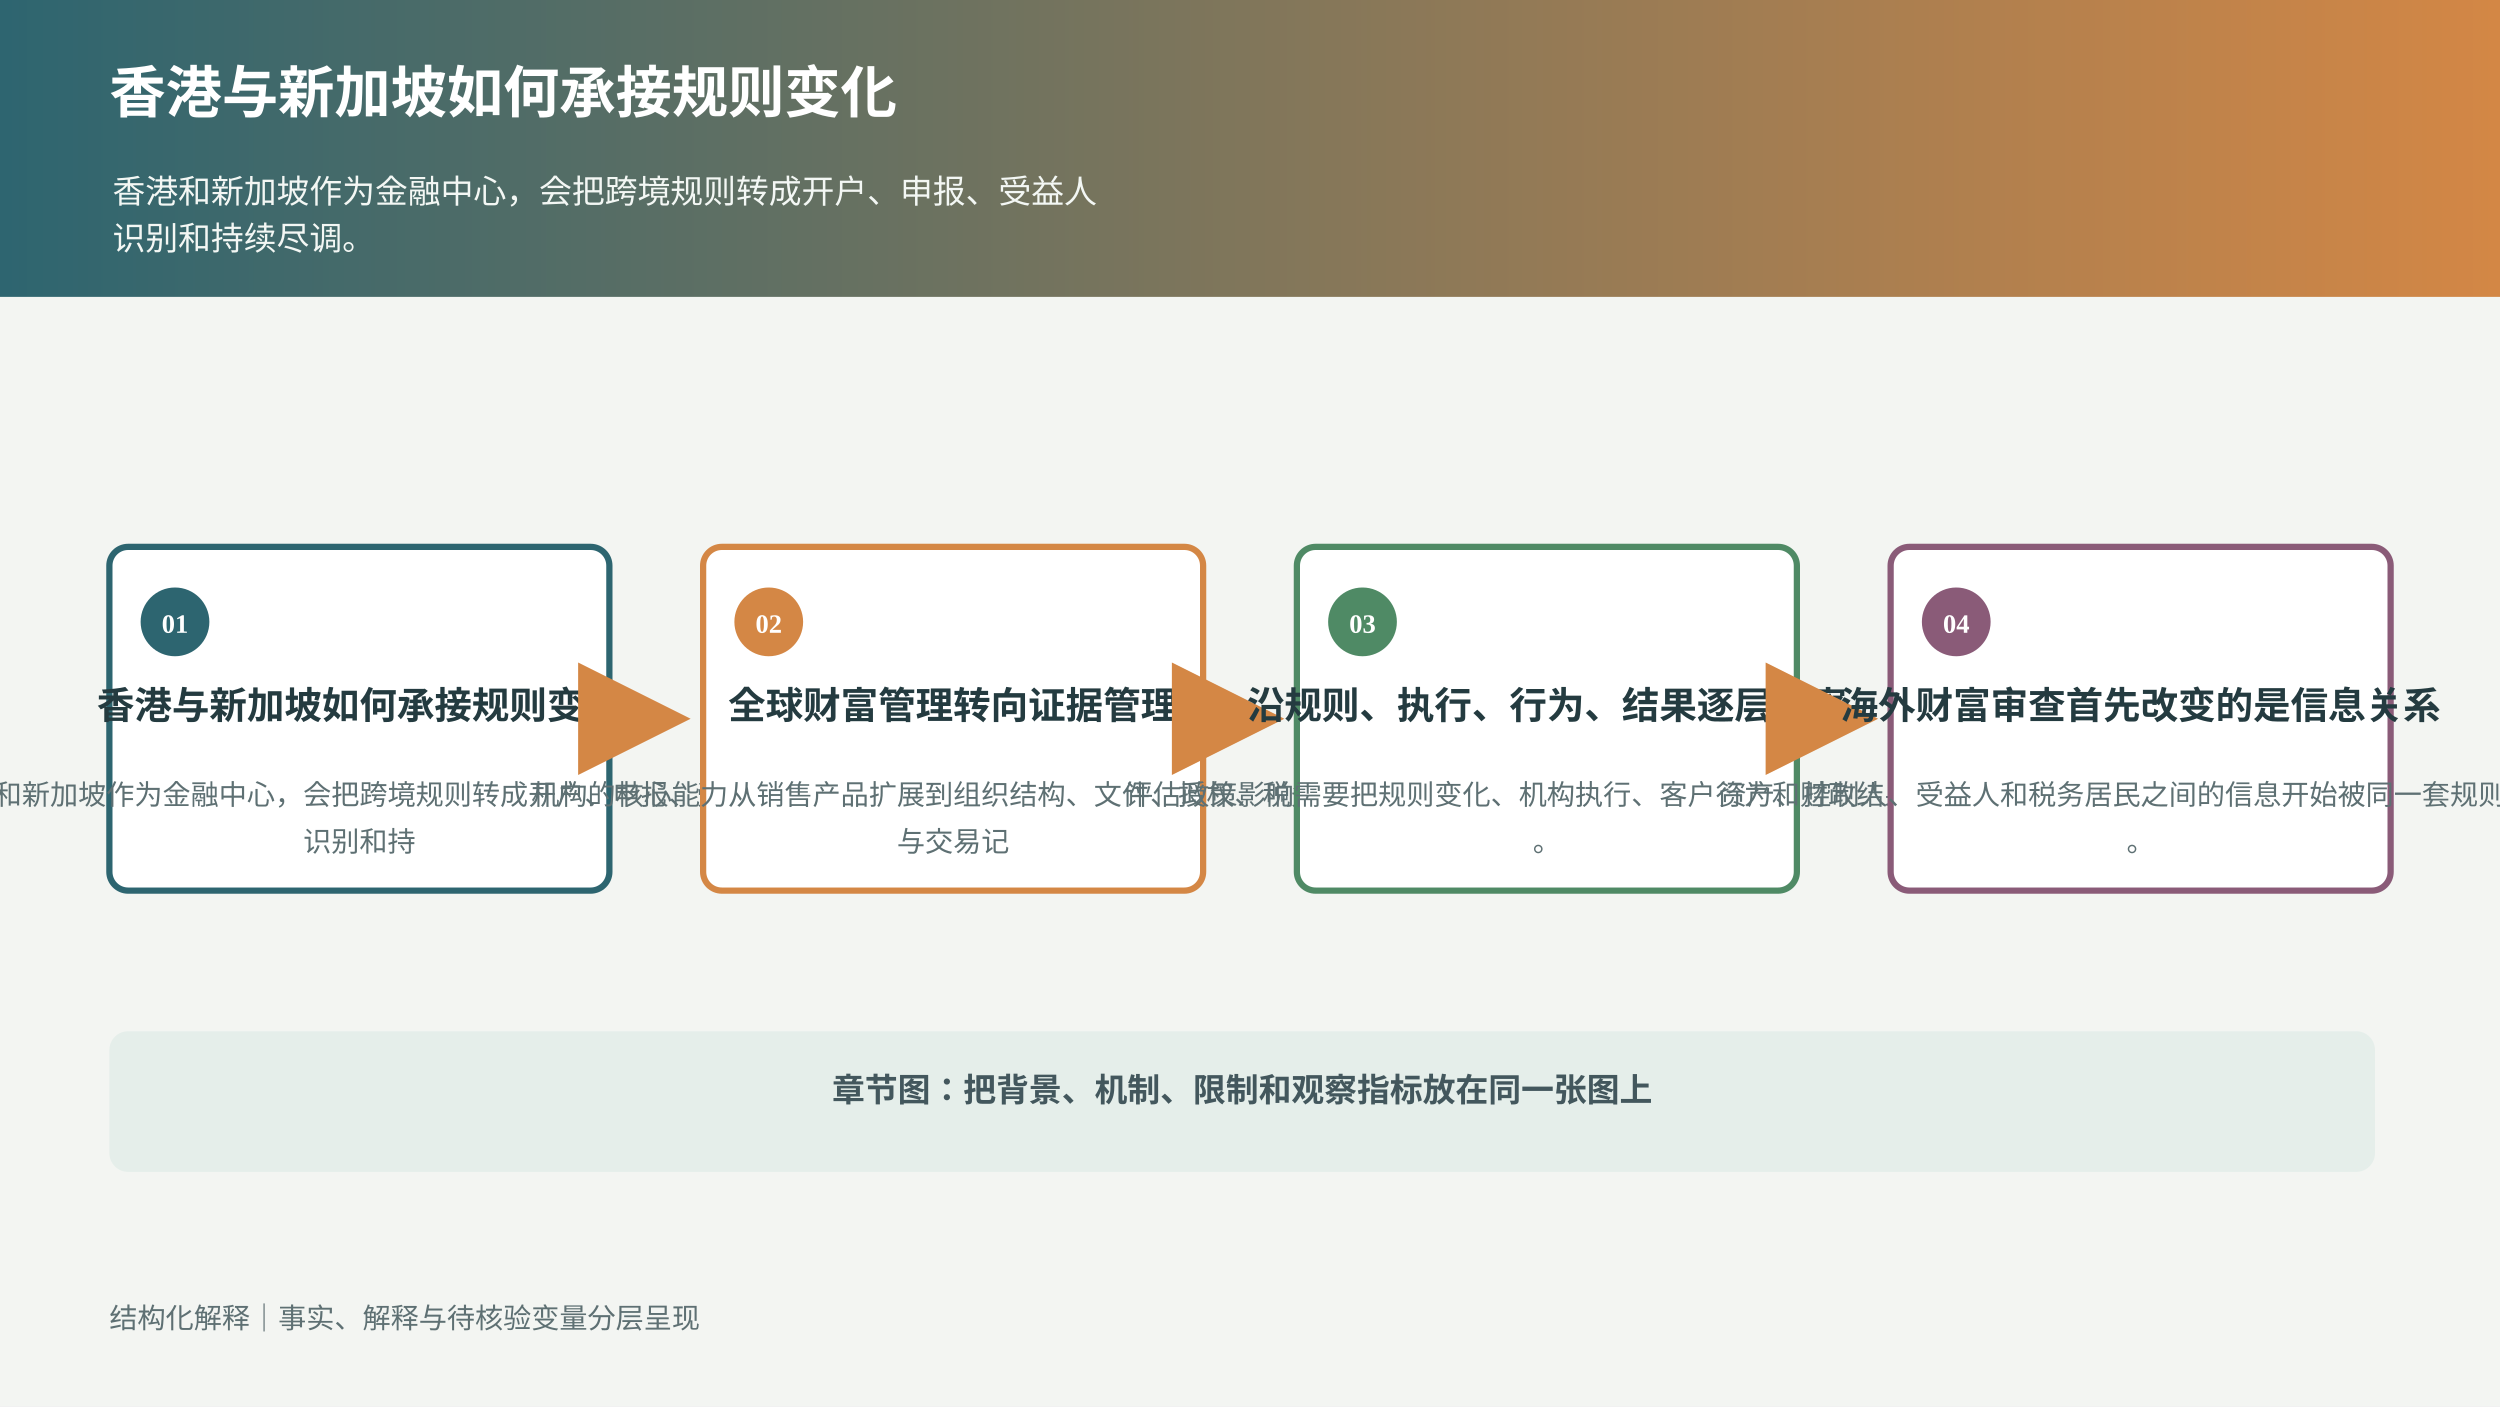
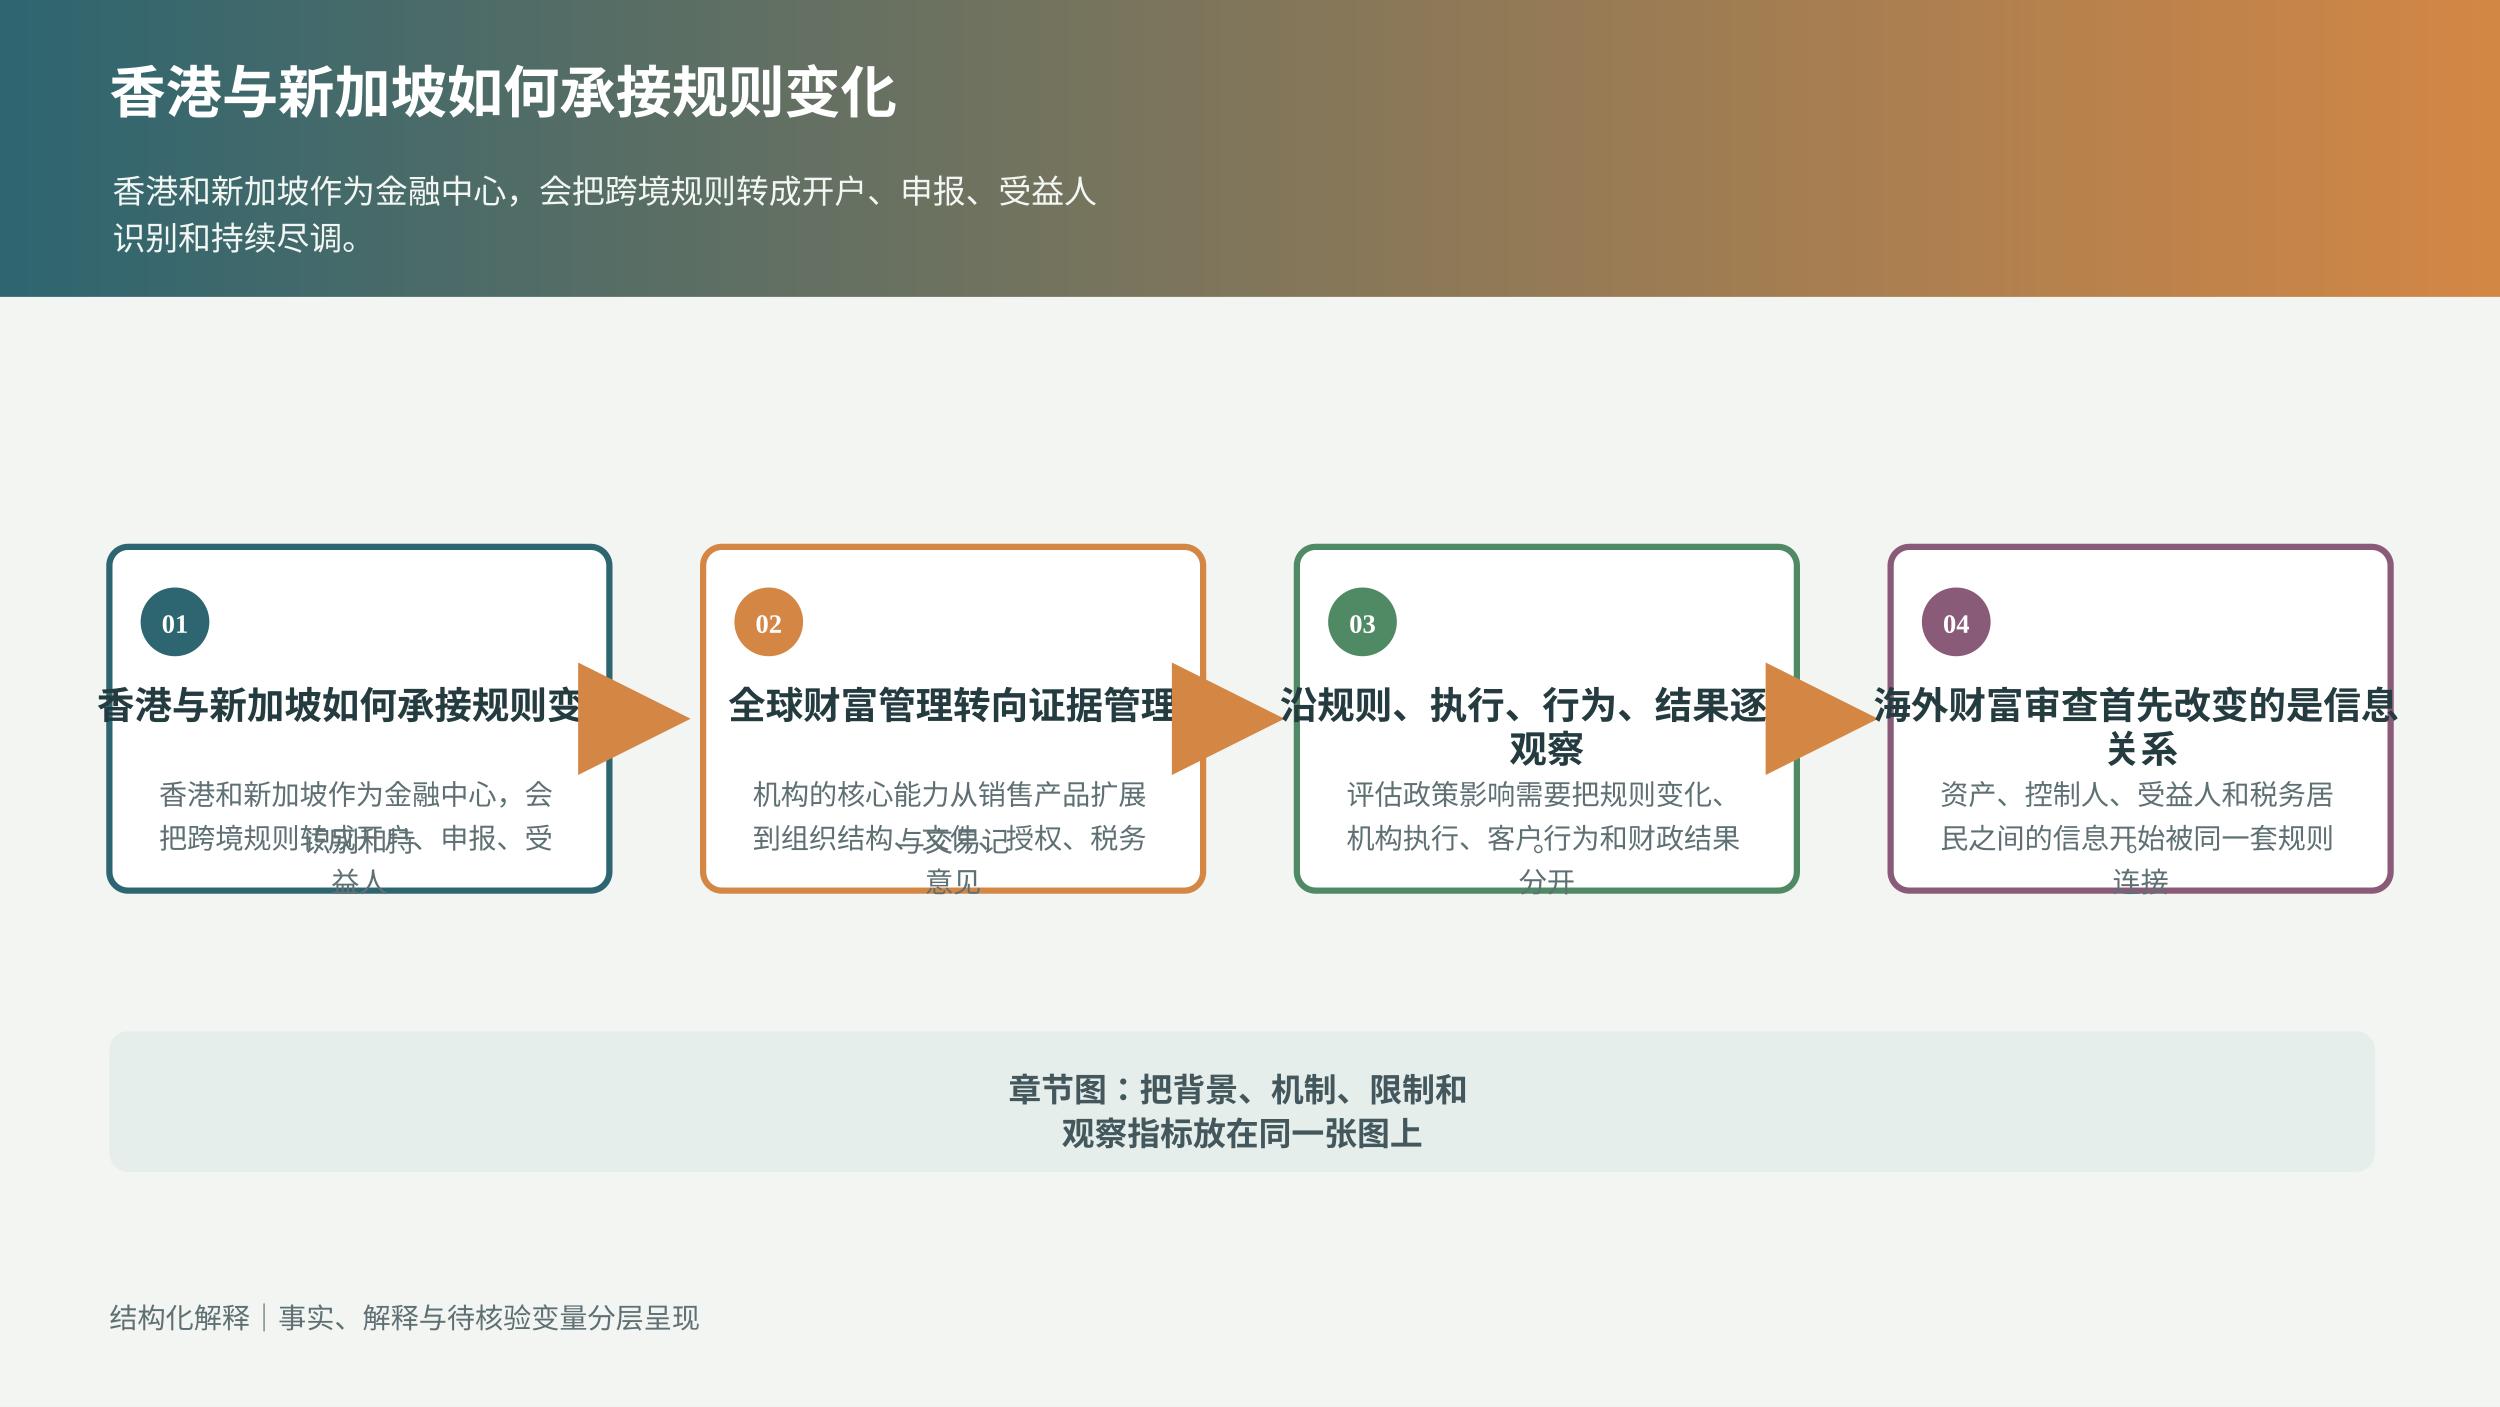
<svg xmlns="http://www.w3.org/2000/svg" width="1600" height="900" viewBox="0 0 1600 900" role="img">
  <defs>
    <linearGradient id="h" x1="0" x2="1">
      <stop stop-color="#2d6570" />
      <stop offset="1" stop-color="#d48745" />
    </linearGradient>
    <marker id="arr" markerWidth="12" markerHeight="12" refX="10" refY="6" orient="auto">
      <path d="M0 0L12 6L0 12Z" fill="#d48745" />
    </marker>
  </defs>
  <rect width="1600" height="900" fill="#f3f5f2" />
  <rect width="1600" height="190" fill="url(#h)" />
  <text x="70" y="72" text-anchor="start" font-size="36" font-weight="800" fill="#fff">香港与新加坡如何承接规则变化</text>
  <text x="72" y="130" text-anchor="start" font-size="21" font-weight="500" fill="#f3f7f4">香港和新加坡作为金融中心，会把跨境规则转成开户、申报、受益人</text>
  <text x="72" y="160" text-anchor="start" font-size="21" font-weight="500" fill="#f3f7f4">识别和持续尽调。</text>
  <rect x="70" y="350" width="320" height="220" rx="12" fill="#fff" stroke="#2d6570" stroke-width="4" />
  <circle cx="112" cy="398" r="22" fill="#2d6570" />
  <text x="112" y="405" text-anchor="middle" font-size="17" fill="#fff" font-weight="700">01</text>
  <text x="230" y="460" text-anchor="middle" font-size="24" font-weight="700" fill="#243b40">香港与新加坡如何承接规则变化</text>
-   <text x="230" y="515" text-anchor="middle" font-size="18" font-weight="500" fill="#5e7073">香港和新加坡作为金融中心，会把跨境规则转成开户、申报、受益人</text>
+   <text x="230" y="515" text-anchor="middle" font-size="18" font-weight="500" fill="#5e7073">
+     <tspan x="230" y="515">香港和新加坡作为金融中心，会</tspan>
+     <tspan x="230" y="543">把跨境规则转成开户、申报、受</tspan>
+     <tspan x="230" y="571">益人</tspan>
+   </text>
  <text x="230" y="545" text-anchor="middle" font-size="18" font-weight="500" fill="#5e7073">识别和持</text>
  <path d="M398 460H430" stroke="#d48745" stroke-width="6" marker-end="url(#arr)" />
  <rect x="450" y="350" width="320" height="220" rx="12" fill="#fff" stroke="#d48745" stroke-width="4" />
  <circle cx="492" cy="398" r="22" fill="#d48745" />
  <text x="492" y="405" text-anchor="middle" font-size="17" fill="#fff" font-weight="700">02</text>
  <text x="610" y="460" text-anchor="middle" font-size="24" font-weight="700" fill="#243b40">全球财富管理转向证据管理</text>
-   <text x="610" y="515" text-anchor="middle" font-size="18" font-weight="500" fill="#5e7073">机构的核心能力从销售产品扩展到组织结构、文件、授权、税务意见</text>
+   <text x="610" y="515" text-anchor="middle" font-size="18" font-weight="500" fill="#5e7073">
+     <tspan x="610" y="515">机构的核心能力从销售产品扩展</tspan>
+     <tspan x="610" y="543">到组织结构、文件、授权、税务</tspan>
+     <tspan x="610" y="571">意见</tspan>
+   </text>
  <text x="610" y="545" text-anchor="middle" font-size="18" font-weight="500" fill="#5e7073">与交易记</text>
  <path d="M778 460H810" stroke="#d48745" stroke-width="6" marker-end="url(#arr)" />
  <rect x="830" y="350" width="320" height="220" rx="12" fill="#fff" stroke="#4f8a65" stroke-width="4" />
  <circle cx="872" cy="398" r="22" fill="#4f8a65" />
  <text x="872" y="405" text-anchor="middle" font-size="17" fill="#fff" font-weight="700">03</text>
-   <text x="990" y="460" text-anchor="middle" font-size="24" font-weight="700" fill="#243b40">沿规则、执行、行为、结果逐层观察</text>
-   <text x="990" y="515" text-anchor="middle" font-size="18" font-weight="500" fill="#5e7073">评估政策影响需要把规则变化、机构执行、客户行为和财政结果分开</text>
+   <text x="990" y="460" text-anchor="middle" font-size="24" font-weight="700" fill="#243b40">
+     <tspan x="990" y="460">沿规则、执行、行为、结果逐层</tspan>
+     <tspan x="990" y="488">观察</tspan>
+   </text>
+   <text x="990" y="515" text-anchor="middle" font-size="18" font-weight="500" fill="#5e7073">
+     <tspan x="990" y="515">评估政策影响需要把规则变化、</tspan>
+     <tspan x="990" y="543">机构执行、客户行为和财政结果</tspan>
+     <tspan x="990" y="571">分开</tspan>
+   </text>
  <text x="990" y="545" text-anchor="middle" font-size="18" font-weight="500" fill="#5e7073">。</text>
  <path d="M1158 460H1190" stroke="#d48745" stroke-width="6" marker-end="url(#arr)" />
  <rect x="1210" y="350" width="320" height="220" rx="12" fill="#fff" stroke="#8a5b78" stroke-width="4" />
  <circle cx="1252" cy="398" r="22" fill="#8a5b78" />
  <text x="1252" y="405" text-anchor="middle" font-size="17" fill="#fff" font-weight="700">04</text>
-   <text x="1370" y="460" text-anchor="middle" font-size="24" font-weight="700" fill="#243b40">海外财富审查首先改变的是信息关系</text>
-   <text x="1370" y="515" text-anchor="middle" font-size="18" font-weight="500" fill="#5e7073">资产、控制人、受益人和税务居民之间的信息开始被同一套规则连接</text>
+   <text x="1370" y="460" text-anchor="middle" font-size="24" font-weight="700" fill="#243b40">
+     <tspan x="1370" y="460">海外财富审查首先改变的是信息</tspan>
+     <tspan x="1370" y="488">关系</tspan>
+   </text>
+   <text x="1370" y="515" text-anchor="middle" font-size="18" font-weight="500" fill="#5e7073">
+     <tspan x="1370" y="515">资产、控制人、受益人和税务居</tspan>
+     <tspan x="1370" y="543">民之间的信息开始被同一套规则</tspan>
+     <tspan x="1370" y="571">连接</tspan>
+   </text>
  <text x="1370" y="545" text-anchor="middle" font-size="18" font-weight="500" fill="#5e7073">。</text>
  <rect x="70" y="660" width="1450" height="90" rx="12" fill="#e5eeea" />
-   <text x="795" y="705" text-anchor="middle" font-size="21" font-weight="600" fill="#43575d">章节图：把背景、机制、限制和观察指标放在同一张图上</text>
+   <text x="795" y="705" text-anchor="middle" font-size="21" font-weight="600" fill="#43575d">
+     <tspan x="795" y="705">章节图：把背景、机制、限制和</tspan>
+     <tspan x="795" y="733">观察指标放在同一张图上</tspan>
+   </text>
  <text x="70" y="850" font-size="18" fill="#5e7073">结构化解释｜事实、解释与待核验变量分层呈现</text>
</svg>
